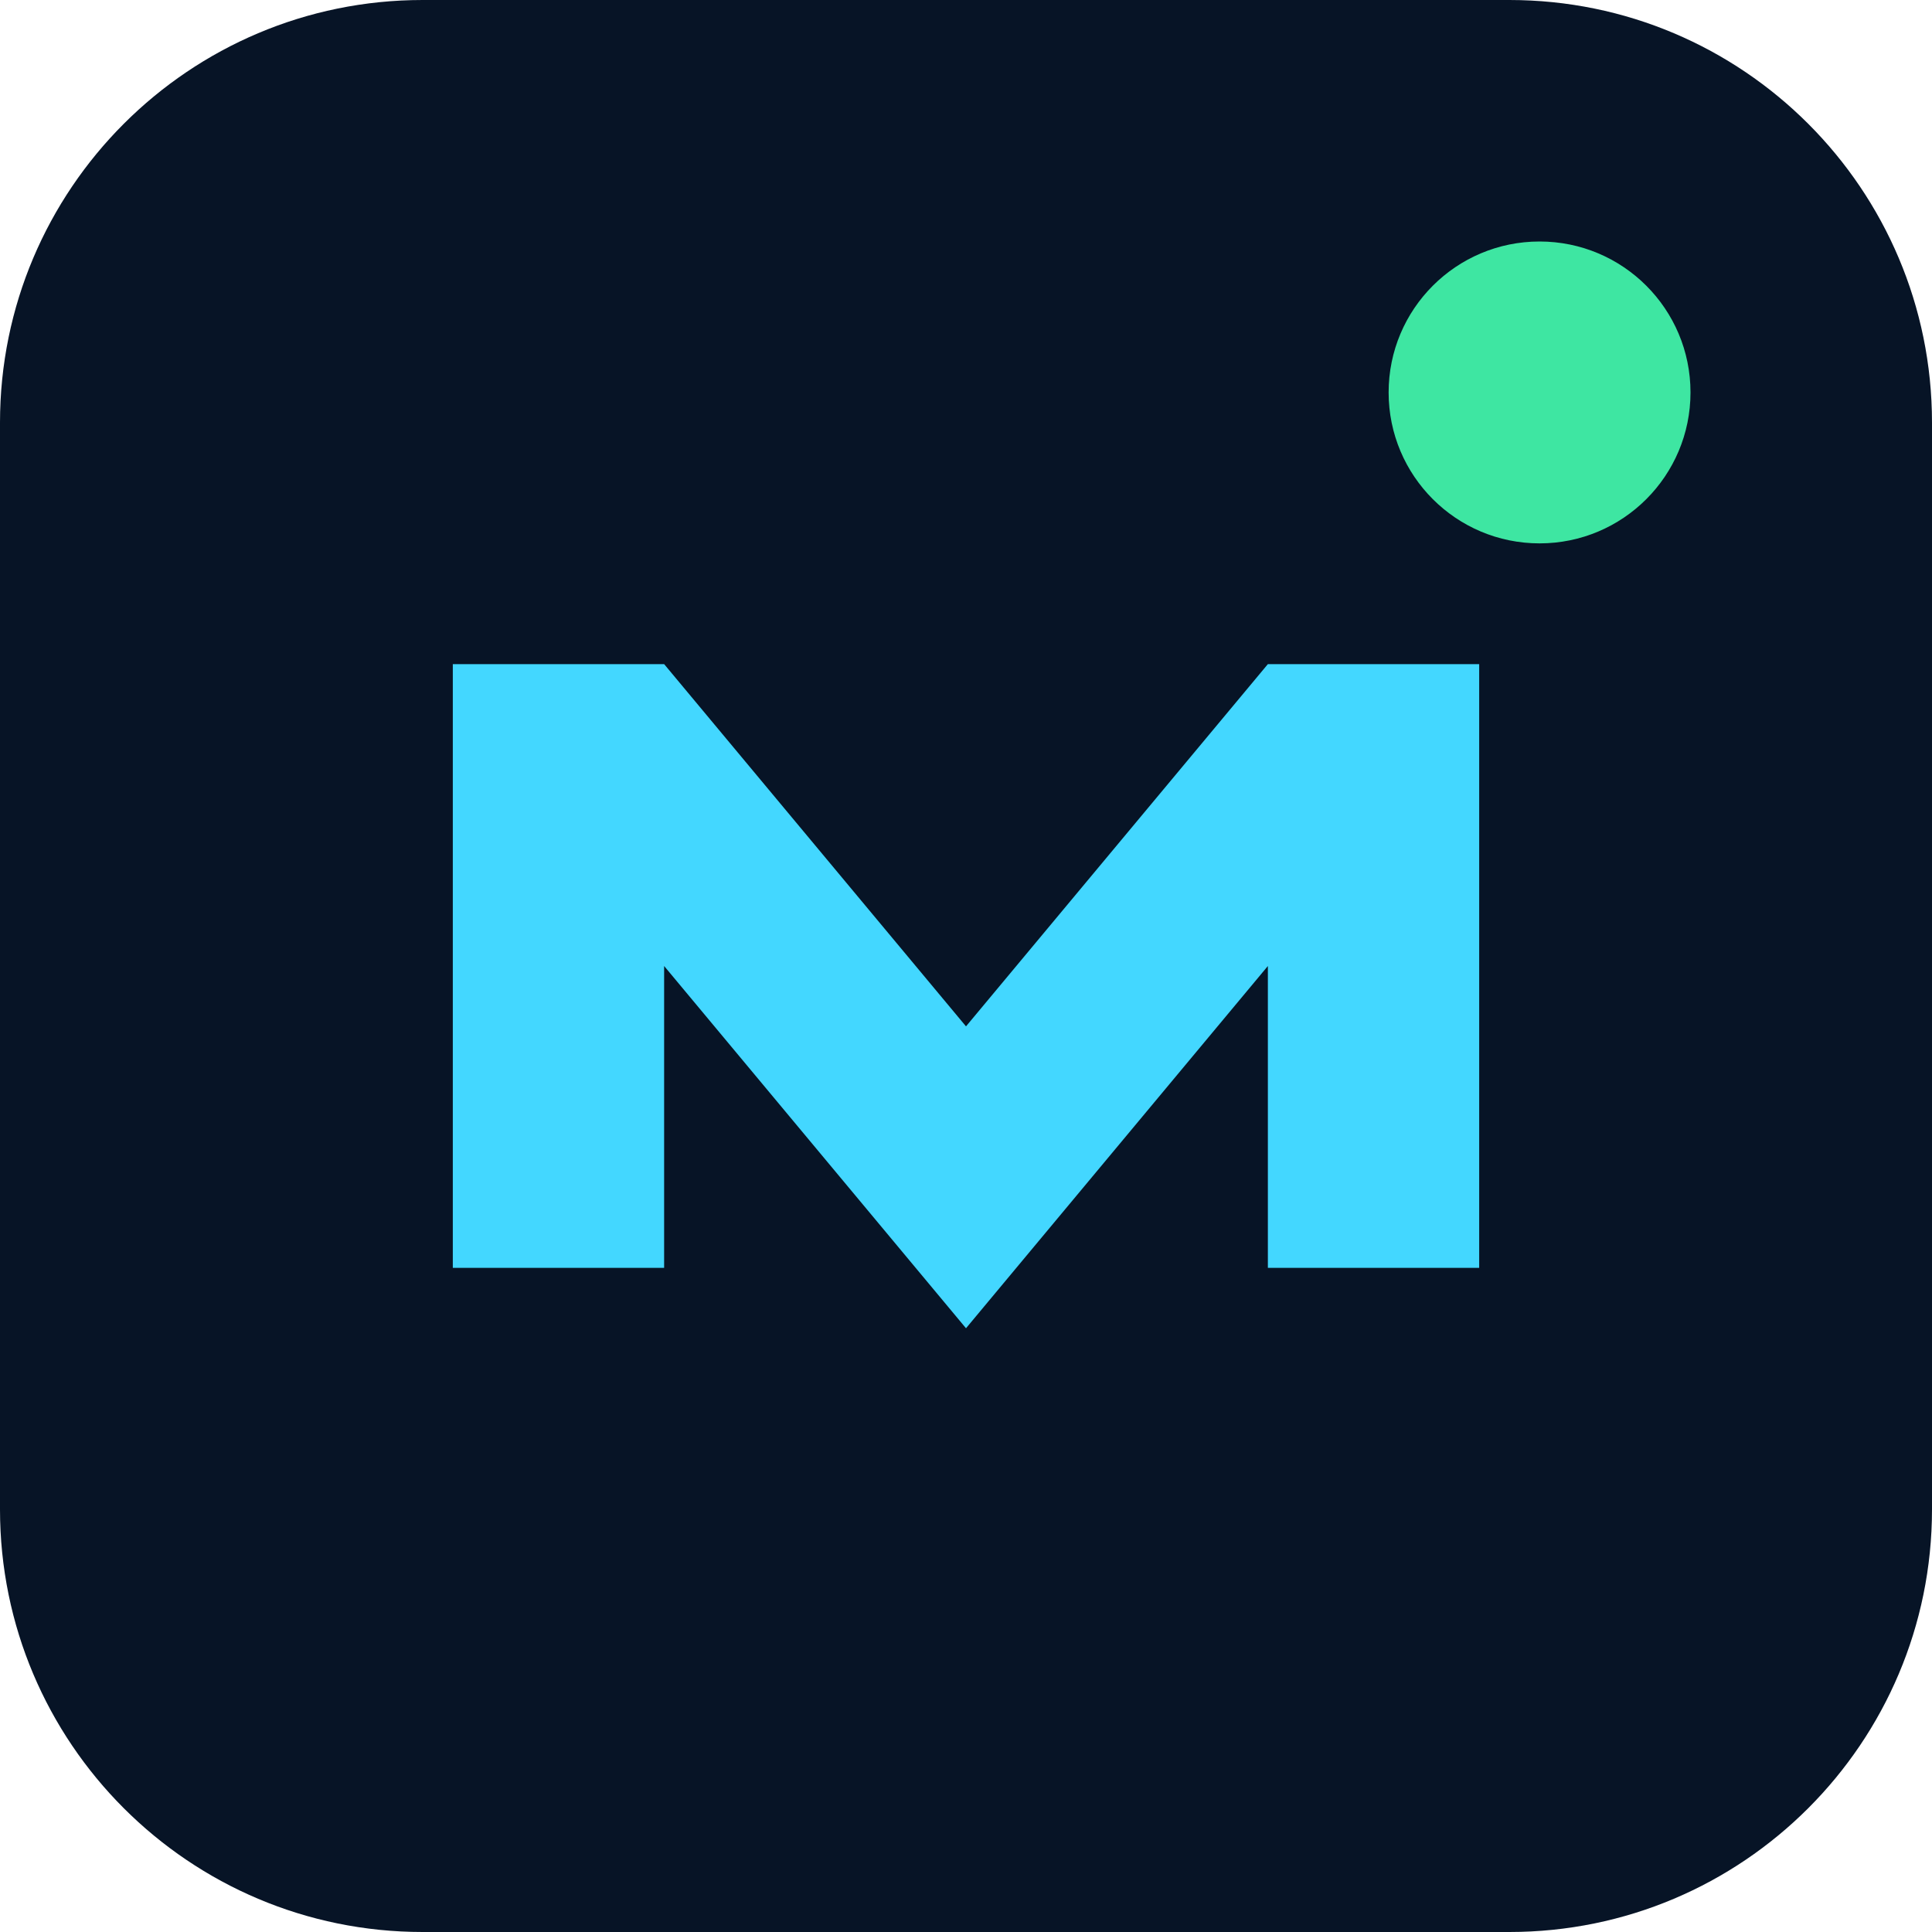
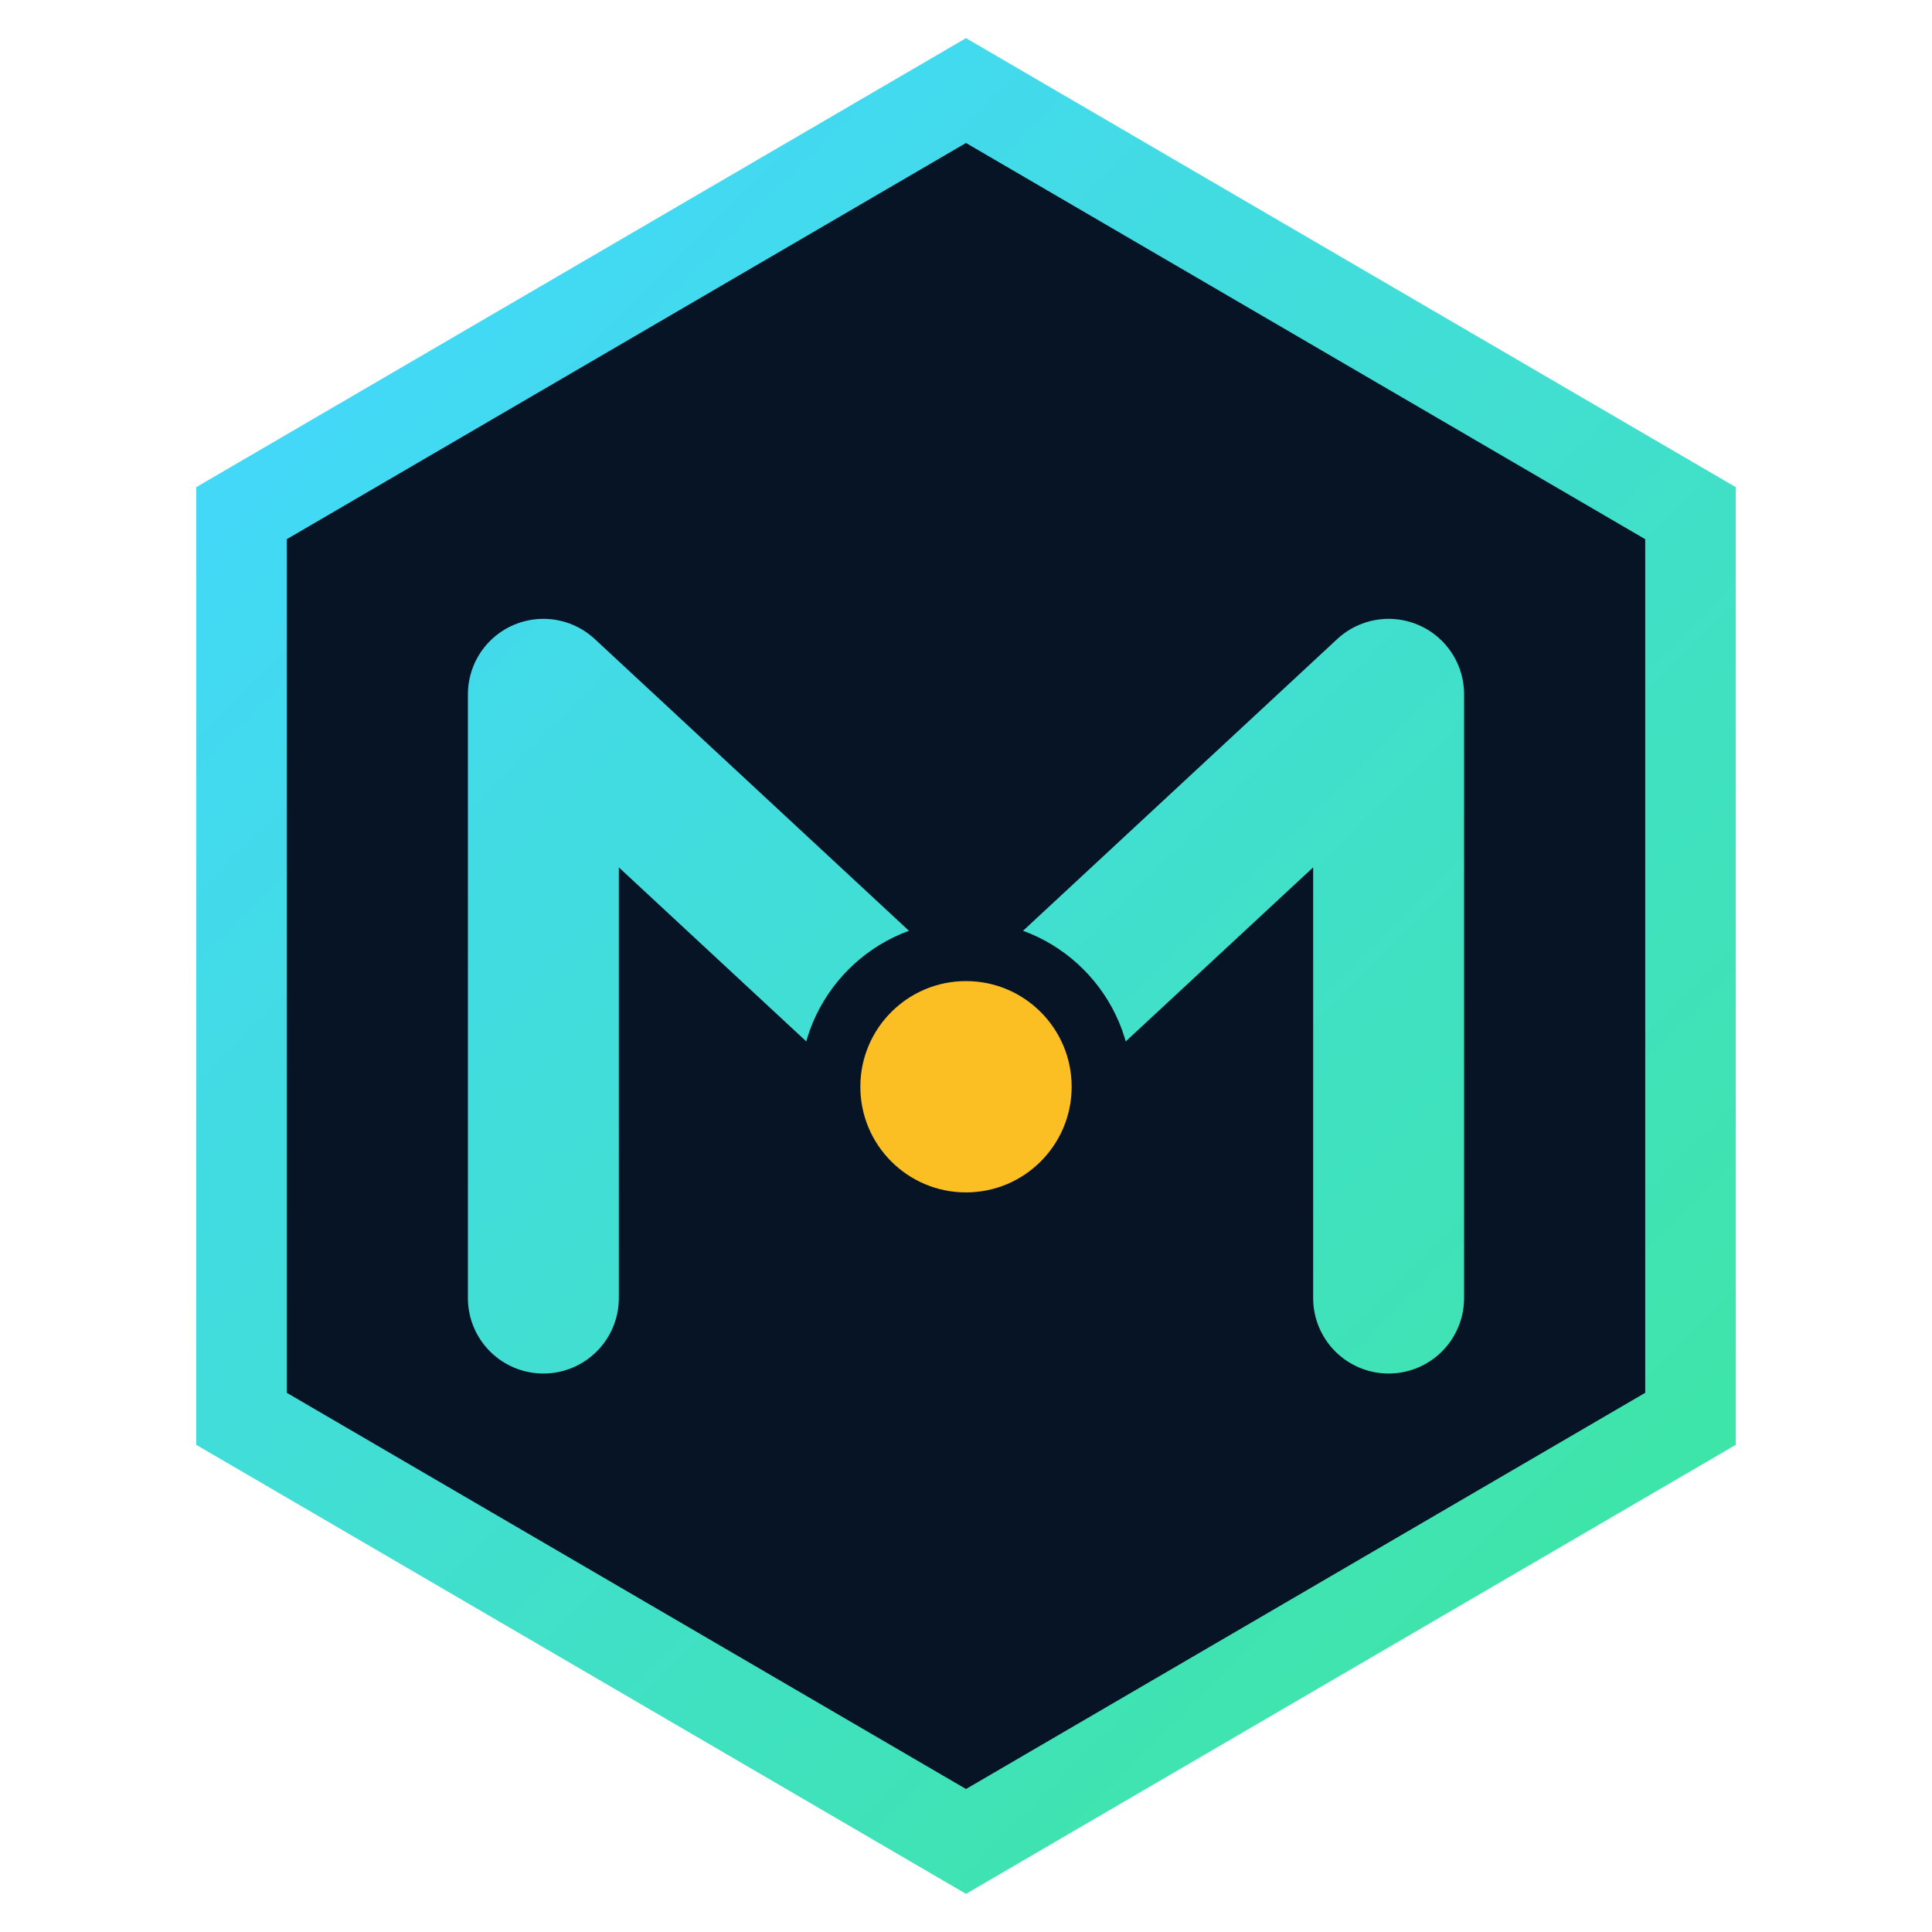
<svg xmlns="http://www.w3.org/2000/svg" viewBox="0 0 64 64">
-   <rect width="64" height="64" rx="14" fill="#071426" />
-   <path d="M15 42V22h7l10 12 10-12h7v20h-7V32L32 44 22 32v10z" fill="#43d7ff" />
-   <circle cx="51" cy="13" r="5" fill="#3ee6a2" />
+   <defs>
+     <linearGradient id="g" x1="8" y1="8" x2="56" y2="56" gradientUnits="userSpaceOnUse">
+       <stop stop-color="#43D7FF" />
+       <stop offset="1" stop-color="#3EE6A2" />
+     </linearGradient>
+   </defs>
+   <path d="M32 3 56 17v30L32 61 8 47V17L32 3Z" fill="#071426" stroke="url(#g)" stroke-width="3" />
+   <path d="M18 43V23l14 13 14-13v20" fill="none" stroke="url(#g)" stroke-width="5" stroke-linecap="round" stroke-linejoin="round" />
+   <circle cx="32" cy="36" r="4.5" fill="#FBBF24" stroke="#071426" stroke-width="2" />
</svg>
